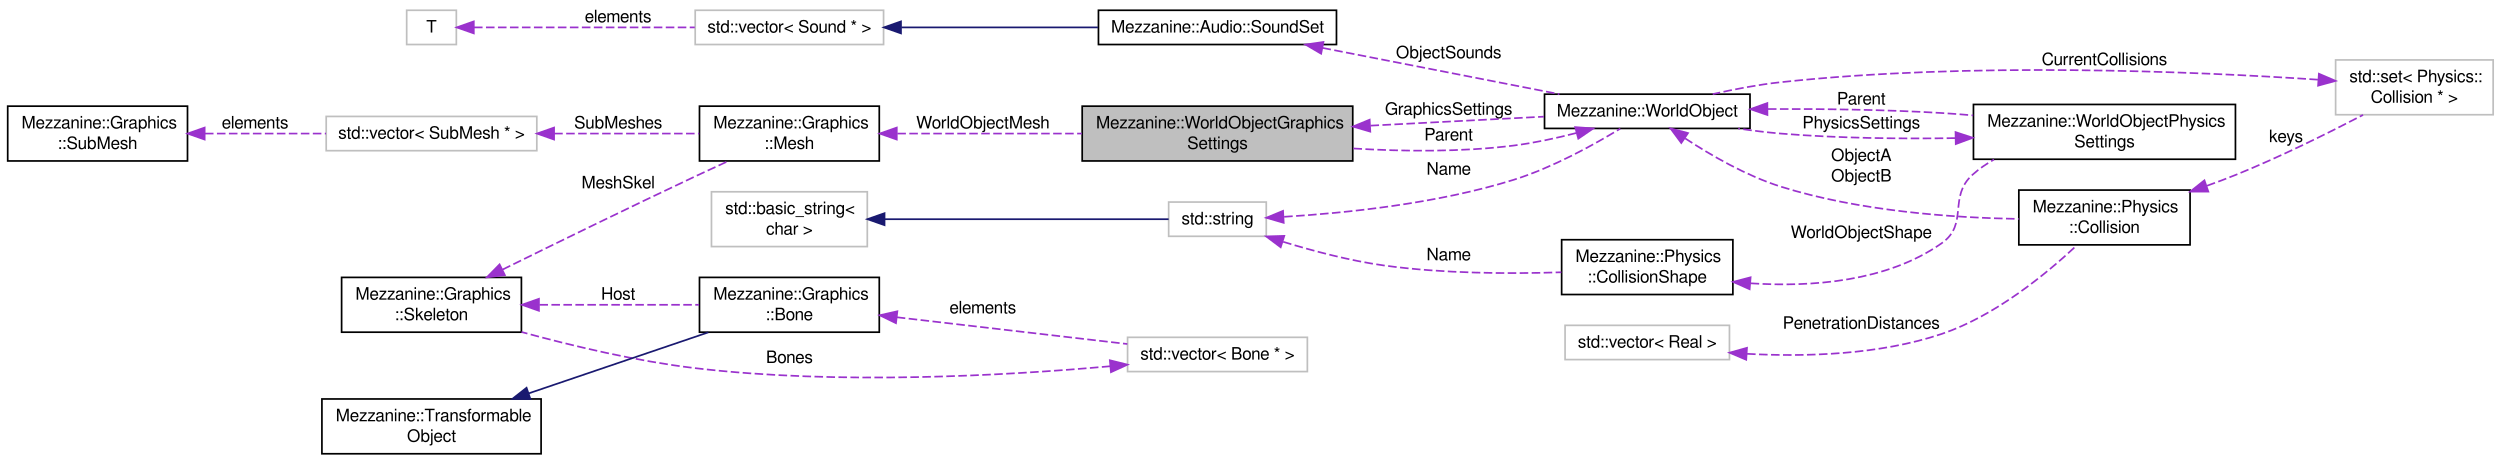
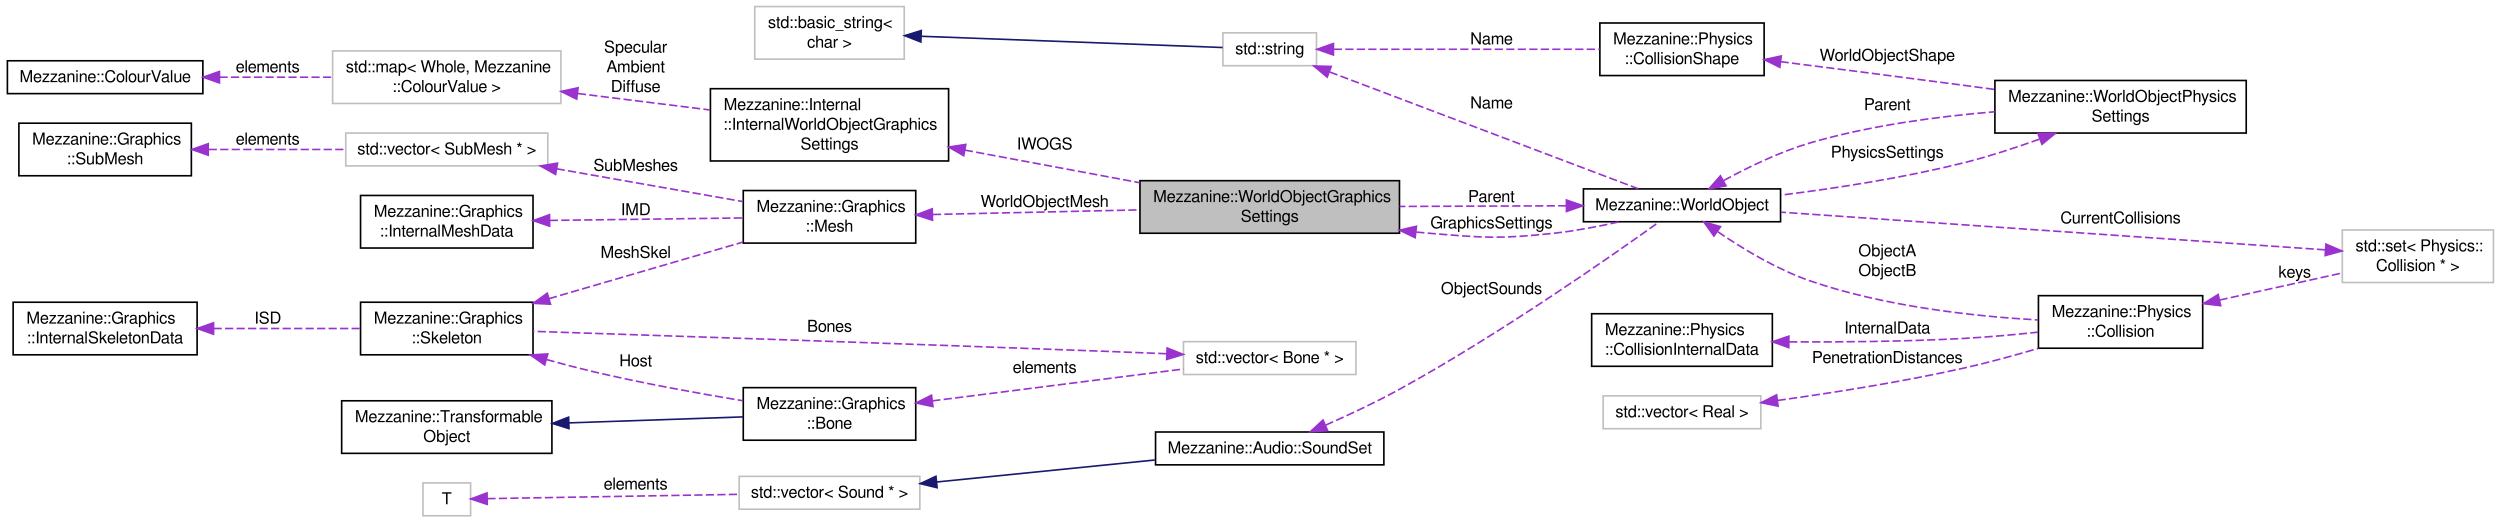
- <svg xmlns="http://www.w3.org/2000/svg" xmlns:xlink="http://www.w3.org/1999/xlink" width="1460pt" height="269pt" viewBox="0.00 0.00 1460.00 269.00">
-   <g id="graph1" class="graph" transform="scale(1 1) rotate(0) translate(4 265)">
+ <svg xmlns="http://www.w3.org/2000/svg" xmlns:xlink="http://www.w3.org/1999/xlink" width="1522pt" height="318pt" viewBox="0.00 0.00 1522.00 318.00">
+   <g id="graph1" class="graph" transform="scale(1 1) rotate(0) translate(4 314)">
    <g id="node1" class="node">
-       <polygon fill="#bfbfbf" stroke="black" points="628,-171 628,-203 786,-203 786,-171 628,-171" />
-       <text text-anchor="start" x="636" y="-190" font-family="FreeSans" font-size="10.00">Mezzanine::WorldObjectGraphics</text>
-       <text text-anchor="middle" x="707" y="-178" font-family="FreeSans" font-size="10.00">Settings</text>
+       <polygon fill="#bfbfbf" stroke="black" points="690,-172 690,-204 848,-204 848,-172 690,-172" />
+       <text text-anchor="start" x="698" y="-191" font-family="FreeSans" font-size="10.00">Mezzanine::WorldObjectGraphics</text>
+       <text text-anchor="middle" x="769" y="-179" font-family="FreeSans" font-size="10.00">Settings</text>
    </g>
    <g id="node2" class="node">
      <a xlink:href="classMezzanine_1_1WorldObject.xhtml" target="_top" xlink:title="This is the base class from which classes that are insertable into the physical world.">
-         <polygon fill="none" stroke="black" points="898,-190 898,-210 1018,-210 1018,-190 898,-190" />
-         <text text-anchor="middle" x="958" y="-197" font-family="FreeSans" font-size="10.00">Mezzanine::WorldObject</text>
-       </a>
-     </g>
-     <g id="edge30" class="edge">
-       <path fill="none" stroke="#9a32cd" stroke-dasharray="5,2" d="M796.363,-191.628C829.946,-193.368 867.303,-195.303 897.637,-196.874" />
-       <polygon fill="#9a32cd" stroke="#9a32cd" points="796.241,-188.117 786.073,-191.095 795.879,-195.108 796.241,-188.117" />
-       <text text-anchor="middle" x="842" y="-198" font-family="FreeSans" font-size="10.00"> GraphicsSettings</text>
+         <polygon fill="none" stroke="black" points="960,-179 960,-199 1080,-199 1080,-179 960,-179" />
+         <text text-anchor="middle" x="1020" y="-186" font-family="FreeSans" font-size="10.00">Mezzanine::WorldObject</text>
+       </a>
+     </g>
+     <g id="edge32" class="edge">
+       <path fill="none" stroke="#9a32cd" stroke-dasharray="5,2" d="M858.207,-172.719C860.83,-172.451 863.432,-172.21 866,-172 899.665,-169.242 908.416,-168.383 942,-172 955.091,-173.41 969.207,-176.115 981.785,-178.959" />
+       <polygon fill="#9a32cd" stroke="#9a32cd" points="857.552,-169.271 848.009,-173.873 858.339,-176.226 857.552,-169.271" />
+       <text text-anchor="middle" x="904" y="-175" font-family="FreeSans" font-size="10.00"> GraphicsSettings</text>
    </g>
    <g id="edge2" class="edge">
-       <path fill="none" stroke="#9a32cd" stroke-dasharray="5,2" d="M916.527,-187.311C904.829,-184.296 892.015,-181.516 880,-180 849.432,-176.143 815.608,-176.497 786.036,-178.308" />
-       <polygon fill="#9a32cd" stroke="#9a32cd" points="915.904,-190.768 926.471,-189.995 917.729,-184.01 915.904,-190.768" />
-       <text text-anchor="middle" x="842" y="-183" font-family="FreeSans" font-size="10.00"> Parent</text>
+       <path fill="none" stroke="#9a32cd" stroke-dasharray="5,2" d="M949.599,-188.72C918.014,-188.594 880.619,-188.445 848.073,-188.315" />
+       <polygon fill="#9a32cd" stroke="#9a32cd" points="949.623,-192.22 959.637,-188.76 949.651,-185.22 949.623,-192.22" />
+       <text text-anchor="middle" x="904" y="-191" font-family="FreeSans" font-size="10.00"> Parent</text>
    </g>
    <g id="node10" class="node">
      <a xlink:href="classMezzanine_1_1WorldObjectPhysicsSettings.xhtml" target="_top" xlink:title="This is a base helper class for configuring physics settings of a world object.">
-         <polygon fill="none" stroke="black" points="1148.5,-172 1148.5,-204 1301.5,-204 1301.5,-172 1148.5,-172" />
-         <text text-anchor="start" x="1156.5" y="-191" font-family="FreeSans" font-size="10.00">Mezzanine::WorldObjectPhysics</text>
-         <text text-anchor="middle" x="1225" y="-179" font-family="FreeSans" font-size="10.00">Settings</text>
+         <polygon fill="none" stroke="black" points="1210.5,-233 1210.5,-265 1363.5,-265 1363.5,-233 1210.5,-233" />
+         <text text-anchor="start" x="1218.5" y="-252" font-family="FreeSans" font-size="10.00">Mezzanine::WorldObjectPhysics</text>
+         <text text-anchor="middle" x="1287" y="-240" font-family="FreeSans" font-size="10.00">Settings</text>
      </a>
    </g>
    <g id="edge12" class="edge">
-       <path fill="none" stroke="#9a32cd" stroke-dasharray="5,2" d="M1028.47,-201.328C1059.62,-201.467 1096.66,-201.021 1130,-199 1135.97,-198.638 1142.13,-198.161 1148.33,-197.607" />
-       <polygon fill="#9a32cd" stroke="#9a32cd" points="1028.17,-197.826 1018.15,-201.26 1028.13,-204.826 1028.17,-197.826" />
-       <text text-anchor="middle" x="1083" y="-204" font-family="FreeSans" font-size="10.00"> Parent</text>
+       <path fill="none" stroke="#9a32cd" stroke-dasharray="5,2" d="M1045.42,-204.102C1060.25,-212.212 1079.62,-221.622 1098,-227 1134.14,-237.574 1175.58,-243.093 1210.42,-245.963" />
+       <polygon fill="#9a32cd" stroke="#9a32cd" points="1046.81,-200.87 1036.38,-199.016 1043.38,-206.97 1046.81,-200.87" />
+       <text text-anchor="middle" x="1145" y="-247" font-family="FreeSans" font-size="10.00"> Parent</text>
    </g>
    <g id="node22" class="node">
      <a xlink:href="classMezzanine_1_1Physics_1_1Collision.xhtml" target="_top" xlink:title="This is an event class used to track collsions in the physics world.">
-         <polygon fill="none" stroke="black" points="1175,-122 1175,-154 1275,-154 1275,-122 1175,-122" />
-         <text text-anchor="start" x="1183" y="-141" font-family="FreeSans" font-size="10.00">Mezzanine::Physics</text>
-         <text text-anchor="middle" x="1225" y="-129" font-family="FreeSans" font-size="10.00">::Collision</text>
+         <polygon fill="none" stroke="black" points="1237,-102 1237,-134 1337,-134 1337,-102 1237,-102" />
+         <text text-anchor="start" x="1245" y="-121" font-family="FreeSans" font-size="10.00">Mezzanine::Physics</text>
+         <text text-anchor="middle" x="1287" y="-109" font-family="FreeSans" font-size="10.00">::Collision</text>
      </a>
    </g>
    <g id="edge28" class="edge">
-       <path fill="none" stroke="#9a32cd" stroke-dasharray="5,2" d="M980.113,-184.195C995.131,-174.324 1015.85,-162.326 1036,-156 1081.6,-141.681 1136.18,-137.808 1174.93,-137.141" />
-       <polygon fill="#9a32cd" stroke="#9a32cd" points="977.868,-181.488 971.555,-189.996 981.796,-187.282 977.868,-181.488" />
-       <text text-anchor="middle" x="1083" y="-171" font-family="FreeSans" font-size="10.00"> ObjectA</text>
-       <text text-anchor="middle" x="1083" y="-159" font-family="FreeSans" font-size="10.00">ObjectB</text>
+       <path fill="none" stroke="#9a32cd" stroke-dasharray="5,2" d="M1041.81,-172.894C1056.84,-162.637 1077.69,-150.005 1098,-143 1143.37,-127.35 1197.98,-121.408 1236.8,-119.197" />
+       <polygon fill="#9a32cd" stroke="#9a32cd" points="1039.43,-170.288 1033.27,-178.902 1043.46,-176.015 1039.43,-170.288" />
+       <text text-anchor="middle" x="1145" y="-158" font-family="FreeSans" font-size="10.00"> ObjectA</text>
+       <text text-anchor="middle" x="1145" y="-146" font-family="FreeSans" font-size="10.00">ObjectB</text>
    </g>
    <g id="node4" class="node">
      <a xlink:href="classMezzanine_1_1Audio_1_1SoundSet.xhtml" target="_top" xlink:title="This is a vector that stores sounds.">
-         <polygon fill="none" stroke="black" points="637.5,-239 637.5,-259 776.5,-259 776.5,-239 637.5,-239" />
-         <text text-anchor="middle" x="707" y="-246" font-family="FreeSans" font-size="10.00">Mezzanine::Audio::SoundSet</text>
+         <polygon fill="none" stroke="black" points="699.5,-31 699.5,-51 838.5,-51 838.5,-31 699.5,-31" />
+         <text text-anchor="middle" x="769" y="-38" font-family="FreeSans" font-size="10.00">Mezzanine::Audio::SoundSet</text>
      </a>
    </g>
    <g id="edge4" class="edge">
-       <path fill="none" stroke="#9a32cd" stroke-dasharray="5,2" d="M768.332,-237.027C810.765,-228.743 866.588,-217.845 906.669,-210.021" />
-       <polygon fill="#9a32cd" stroke="#9a32cd" points="767.543,-233.615 758.399,-238.966 768.885,-240.485 767.543,-233.615" />
-       <text text-anchor="middle" x="842" y="-231" font-family="FreeSans" font-size="10.00"> ObjectSounds</text>
+       <path fill="none" stroke="#9a32cd" stroke-dasharray="5,2" d="M803.036,-55.175C817.18,-61.406 833.618,-69.098 848,-77 909.212,-110.63 977.517,-158.417 1006.17,-178.969" />
+       <polygon fill="#9a32cd" stroke="#9a32cd" points="804.231,-51.878 793.664,-51.109 801.445,-58.3 804.231,-51.878" />
+       <text text-anchor="middle" x="904" y="-135" font-family="FreeSans" font-size="10.00"> ObjectSounds</text>
    </g>
    <g id="node6" class="node">
      <a xlink:title="STL class.">
-         <polygon fill="none" stroke="#bfbfbf" points="402,-239 402,-259 512,-259 512,-239 402,-239" />
-         <text text-anchor="middle" x="457" y="-246" font-family="FreeSans" font-size="10.00">std::vector&lt; Sound * &gt;</text>
+         <polygon fill="none" stroke="#bfbfbf" points="446,-4 446,-24 556,-24 556,-4 446,-4" />
+         <text text-anchor="middle" x="501" y="-11" font-family="FreeSans" font-size="10.00">std::vector&lt; Sound * &gt;</text>
      </a>
    </g>
    <g id="edge6" class="edge">
-       <path fill="none" stroke="midnightblue" d="M522.368,-249C557.662,-249 601.24,-249 637.195,-249" />
-       <polygon fill="midnightblue" stroke="midnightblue" points="522.173,-245.5 512.173,-249 522.173,-252.5 522.173,-245.5" />
+       <path fill="none" stroke="midnightblue" d="M566.173,-20.566C606.394,-24.618 657.972,-29.814 699.05,-33.953" />
+       <polygon fill="midnightblue" stroke="midnightblue" points="566.505,-17.082 556.205,-19.562 565.804,-24.047 566.505,-17.082" />
    </g>
    <g id="node8" class="node">
-       <polygon fill="none" stroke="#bfbfbf" points="233.5,-239 233.5,-259 262.5,-259 262.5,-239 233.5,-239" />
-       <text text-anchor="middle" x="248" y="-246" font-family="FreeSans" font-size="10.00">T</text>
+       <polygon fill="none" stroke="#bfbfbf" points="253.5,-0 253.5,-20 282.5,-20 282.5,-0 253.5,-0" />
+       <text text-anchor="middle" x="268" y="-7" font-family="FreeSans" font-size="10.00">T</text>
    </g>
    <g id="edge8" class="edge">
-       <path fill="none" stroke="#9a32cd" stroke-dasharray="5,2" d="M272.813,-249C304.407,-249 359.913,-249 401.757,-249" />
-       <polygon fill="#9a32cd" stroke="#9a32cd" points="272.697,-245.5 262.696,-249 272.696,-252.5 272.697,-245.5" />
-       <text text-anchor="middle" x="357" y="-252" font-family="FreeSans" font-size="10.00"> elements</text>
+       <path fill="none" stroke="#9a32cd" stroke-dasharray="5,2" d="M292.719,-10.424C328.919,-11.046 397.312,-12.22 445.84,-13.053" />
+       <polygon fill="#9a32cd" stroke="#9a32cd" points="292.634,-6.922 282.575,-10.25 292.514,-13.921 292.634,-6.922" />
+       <text text-anchor="middle" x="383" y="-16" font-family="FreeSans" font-size="10.00"> elements</text>
    </g>
    <g id="edge10" class="edge">
-       <path fill="none" stroke="#9a32cd" stroke-dasharray="5,2" d="M1137.85,-184.345C1105.78,-183.841 1069.2,-184.253 1036,-187 1027.93,-187.668 1019.43,-188.719 1011.14,-189.94" />
-       <polygon fill="#9a32cd" stroke="#9a32cd" points="1138.03,-187.849 1148.1,-184.54 1138.17,-180.851 1138.03,-187.849" />
-       <text text-anchor="middle" x="1083" y="-190" font-family="FreeSans" font-size="10.00"> PhysicsSettings</text>
+       <path fill="none" stroke="#9a32cd" stroke-dasharray="5,2" d="M1237.55,-229.257C1223.05,-224.028 1207.04,-218.791 1192,-215 1155.39,-205.775 1113.53,-199.36 1080.27,-195.21" />
+       <polygon fill="#9a32cd" stroke="#9a32cd" points="1236.72,-232.683 1247.32,-232.858 1239.14,-226.115 1236.72,-232.683" />
+       <text text-anchor="middle" x="1145" y="-218" font-family="FreeSans" font-size="10.00"> PhysicsSettings</text>
    </g>
    <g id="node13" class="node">
      <a xlink:href="classMezzanine_1_1Physics_1_1CollisionShape.xhtml" target="_top" xlink:title="This is the base class for all collision shapes.">
-         <polygon fill="none" stroke="black" points="908,-93 908,-125 1008,-125 1008,-93 908,-93" />
-         <text text-anchor="start" x="916" y="-112" font-family="FreeSans" font-size="10.00">Mezzanine::Physics</text>
-         <text text-anchor="middle" x="958" y="-100" font-family="FreeSans" font-size="10.00">::CollisionShape</text>
+         <polygon fill="none" stroke="black" points="970,-268 970,-300 1070,-300 1070,-268 970,-268" />
+         <text text-anchor="start" x="978" y="-287" font-family="FreeSans" font-size="10.00">Mezzanine::Physics</text>
+         <text text-anchor="middle" x="1020" y="-275" font-family="FreeSans" font-size="10.00">::CollisionShape</text>
      </a>
    </g>
    <g id="edge14" class="edge">
-       <path fill="none" stroke="#9a32cd" stroke-dasharray="5,2" d="M1018.36,-99.546C1053.91,-97.253 1098.03,-100.437 1130,-123 1145.93,-134.241 1133.49,-149.986 1148,-163 1151.77,-166.378 1156,-169.3 1160.49,-171.828" />
-       <polygon fill="#9a32cd" stroke="#9a32cd" points="1017.79,-96.081 1008.11,-100.372 1018.35,-103.058 1017.79,-96.081" />
-       <text text-anchor="middle" x="1083" y="-126" font-family="FreeSans" font-size="10.00"> WorldObjectShape</text>
+       <path fill="none" stroke="#9a32cd" stroke-dasharray="5,2" d="M1080.03,-276.453C1113.07,-272.266 1154.81,-266.923 1192,-262 1197.94,-261.214 1204.09,-260.391 1210.27,-259.559" />
+       <polygon fill="#9a32cd" stroke="#9a32cd" points="1079.55,-272.986 1070.07,-277.714 1080.43,-279.931 1079.55,-272.986" />
+       <text text-anchor="middle" x="1145" y="-277" font-family="FreeSans" font-size="10.00"> WorldObjectShape</text>
    </g>
    <g id="node15" class="node">
      <a xlink:title="STL class.">
-         <polygon fill="none" stroke="#bfbfbf" points="678.5,-127 678.5,-147 735.5,-147 735.5,-127 678.5,-127" />
-         <text text-anchor="middle" x="707" y="-134" font-family="FreeSans" font-size="10.00">std::string</text>
+         <polygon fill="none" stroke="#bfbfbf" points="740.5,-274 740.5,-294 797.5,-294 797.5,-274 740.5,-274" />
+         <text text-anchor="middle" x="769" y="-281" font-family="FreeSans" font-size="10.00">std::string</text>
      </a>
    </g>
    <g id="edge20" class="edge">
-       <path fill="none" stroke="#9a32cd" stroke-dasharray="5,2" d="M745.94,-138.392C781.548,-140.545 835.316,-146.03 880,-160 902.804,-167.13 926.975,-180.559 942.258,-189.879" />
-       <polygon fill="#9a32cd" stroke="#9a32cd" points="745.678,-134.872 735.502,-137.824 745.298,-141.862 745.678,-134.872" />
-       <text text-anchor="middle" x="842" y="-163" font-family="FreeSans" font-size="10.00"> Name</text>
+       <path fill="none" stroke="#9a32cd" stroke-dasharray="5,2" d="M805.511,-270.181C856.589,-250.849 948.173,-216.186 993.332,-199.094" />
+       <polygon fill="#9a32cd" stroke="#9a32cd" points="803.975,-267.02 795.861,-273.833 806.453,-273.567 803.975,-267.02" />
+       <text text-anchor="middle" x="904" y="-248" font-family="FreeSans" font-size="10.00"> Name</text>
    </g>
    <g id="edge16" class="edge">
-       <path fill="none" stroke="#9a32cd" stroke-dasharray="5,2" d="M745.354,-123.798C762.988,-118.386 784.319,-112.753 804,-110 838.423,-105.185 877.597,-105.002 907.821,-105.989" />
-       <polygon fill="#9a32cd" stroke="#9a32cd" points="743.917,-120.581 735.439,-126.935 746.029,-127.255 743.917,-120.581" />
-       <text text-anchor="middle" x="842" y="-113" font-family="FreeSans" font-size="10.00"> Name</text>
+       <path fill="none" stroke="#9a32cd" stroke-dasharray="5,2" d="M807.995,-284C851.59,-284 922.307,-284 969.951,-284" />
+       <polygon fill="#9a32cd" stroke="#9a32cd" points="807.793,-280.5 797.793,-284 807.793,-287.5 807.793,-280.5" />
+       <text text-anchor="middle" x="904" y="-287" font-family="FreeSans" font-size="10.00"> Name</text>
    </g>
    <g id="node17" class="node">
      <a xlink:title="STL class.">
-         <polygon fill="none" stroke="#bfbfbf" points="411.5,-121 411.5,-153 502.5,-153 502.5,-121 411.5,-121" />
-         <text text-anchor="start" x="419.5" y="-140" font-family="FreeSans" font-size="10.00">std::basic_string&lt;</text>
-         <text text-anchor="middle" x="457" y="-128" font-family="FreeSans" font-size="10.00"> char &gt;</text>
+         <polygon fill="none" stroke="#bfbfbf" points="455.5,-278 455.5,-310 546.5,-310 546.5,-278 455.5,-278" />
+         <text text-anchor="start" x="463.5" y="-297" font-family="FreeSans" font-size="10.00">std::basic_string&lt;</text>
+         <text text-anchor="middle" x="501" y="-285" font-family="FreeSans" font-size="10.00"> char &gt;</text>
      </a>
    </g>
    <g id="edge18" class="edge">
-       <path fill="none" stroke="midnightblue" d="M512.836,-137C564.199,-137 638.298,-137 678.48,-137" />
-       <polygon fill="midnightblue" stroke="midnightblue" points="512.563,-133.5 502.563,-137 512.563,-140.5 512.563,-133.5" />
+       <path fill="none" stroke="midnightblue" d="M556.873,-291.915C612.829,-289.827 696.716,-286.697 740.34,-285.069" />
+       <polygon fill="midnightblue" stroke="midnightblue" points="556.629,-288.422 546.766,-292.292 556.89,-295.417 556.629,-288.422" />
    </g>
    <g id="node20" class="node">
-       <polygon fill="none" stroke="#bfbfbf" points="1360,-198 1360,-230 1452,-230 1452,-198 1360,-198" />
-       <text text-anchor="start" x="1368" y="-217" font-family="FreeSans" font-size="10.00">std::set&lt; Physics::</text>
-       <text text-anchor="middle" x="1406" y="-205" font-family="FreeSans" font-size="10.00">Collision * &gt;</text>
+       <polygon fill="none" stroke="#bfbfbf" points="1422,-142 1422,-174 1514,-174 1514,-142 1422,-142" />
+       <text text-anchor="start" x="1430" y="-161" font-family="FreeSans" font-size="10.00">std::set&lt; Physics::</text>
+       <text text-anchor="middle" x="1468" y="-149" font-family="FreeSans" font-size="10.00">Collision * &gt;</text>
    </g>
    <g id="edge22" class="edge">
-       <path fill="none" stroke="#9a32cd" stroke-dasharray="5,2" d="M1349.67,-218.475C1276.97,-223.332 1146.64,-228.917 1036,-217 1022.91,-215.59 1008.79,-212.885 996.215,-210.041" />
-       <polygon fill="#9a32cd" stroke="#9a32cd" points="1350.24,-221.945 1359.97,-217.766 1349.76,-214.961 1350.24,-221.945" />
-       <text text-anchor="middle" x="1225" y="-227" font-family="FreeSans" font-size="10.00"> CurrentCollisions</text>
+       <path fill="none" stroke="#9a32cd" stroke-dasharray="5,2" d="M1411.57,-161.905C1326.84,-167.768 1167.43,-178.798 1080.42,-184.819" />
+       <polygon fill="#9a32cd" stroke="#9a32cd" points="1412.04,-165.381 1421.77,-161.199 1411.56,-158.397 1412.04,-165.381" />
+       <text text-anchor="middle" x="1287" y="-178" font-family="FreeSans" font-size="10.00"> CurrentCollisions</text>
    </g>
    <g id="edge24" class="edge">
-       <path fill="none" stroke="#9a32cd" stroke-dasharray="5,2" d="M1284.88,-156.514C1290.7,-158.592 1296.49,-160.769 1302,-163 1327.53,-173.345 1355.52,-187.224 1376.03,-197.891" />
-       <polygon fill="#9a32cd" stroke="#9a32cd" points="1285.67,-153.085 1275.08,-153.116 1283.38,-159.699 1285.67,-153.085" />
-       <text text-anchor="middle" x="1331" y="-182" font-family="FreeSans" font-size="10.00"> keys</text>
+       <path fill="none" stroke="#9a32cd" stroke-dasharray="5,2" d="M1347.26,-131.318C1371.59,-136.693 1399.2,-142.796 1421.88,-147.807" />
+       <polygon fill="#9a32cd" stroke="#9a32cd" points="1347.94,-127.883 1337.42,-129.142 1346.43,-134.718 1347.94,-127.883" />
+       <text text-anchor="middle" x="1393" y="-145" font-family="FreeSans" font-size="10.00"> keys</text>
    </g>
    <g id="node24" class="node">
-       <polygon fill="none" stroke="#bfbfbf" points="910,-55 910,-75 1006,-75 1006,-55 910,-55" />
-       <text text-anchor="middle" x="958" y="-62" font-family="FreeSans" font-size="10.00">std::vector&lt; Real &gt;</text>
+       <polygon fill="none" stroke="#bfbfbf" points="972,-53 972,-73 1068,-73 1068,-53 972,-53" />
+       <text text-anchor="middle" x="1020" y="-60" font-family="FreeSans" font-size="10.00">std::vector&lt; Real &gt;</text>
    </g>
    <g id="edge26" class="edge">
-       <path fill="none" stroke="#9a32cd" stroke-dasharray="5,2" d="M1016.28,-58.368C1050.3,-56.522 1093.57,-57.719 1130,-70 1161.33,-80.561 1191.28,-105.241 1208.9,-121.779" />
-       <polygon fill="#9a32cd" stroke="#9a32cd" points="1015.79,-54.892 1006.03,-59.03 1016.24,-61.878 1015.79,-54.892" />
-       <text text-anchor="middle" x="1083" y="-73" font-family="FreeSans" font-size="10.00"> PenetrationDistances</text>
-     </g>
-     <g id="node28" class="node">
+       <path fill="none" stroke="#9a32cd" stroke-dasharray="5,2" d="M1078.22,-70.208C1111.7,-74.834 1154.45,-81.557 1192,-90 1206.76,-93.319 1222.6,-97.665 1237.03,-101.94" />
+       <polygon fill="#9a32cd" stroke="#9a32cd" points="1078.52,-66.716 1068.14,-68.84 1077.58,-73.653 1078.52,-66.716" />
+       <text text-anchor="middle" x="1145" y="-93" font-family="FreeSans" font-size="10.00"> PenetrationDistances</text>
+     </g>
+     <g id="node27" class="node">
+       <a xlink:href="structMezzanine_1_1Physics_1_1CollisionInternalData.xhtml" target="_top" xlink:title="Used to insulate the interface from the implementation details for bullet.">
+         <polygon fill="none" stroke="black" points="965,-91 965,-123 1075,-123 1075,-91 965,-91" />
+         <text text-anchor="start" x="973" y="-110" font-family="FreeSans" font-size="10.00">Mezzanine::Physics</text>
+         <text text-anchor="middle" x="1020" y="-98" font-family="FreeSans" font-size="10.00">::CollisionInternalData</text>
+       </a>
+     </g>
+     <g id="edge30" class="edge">
+       <path fill="none" stroke="#9a32cd" stroke-dasharray="5,2" d="M1085.22,-105.86C1117.39,-105.685 1156.76,-106.047 1192,-108 1206.57,-108.807 1222.35,-110.241 1236.79,-111.776" />
+       <polygon fill="#9a32cd" stroke="#9a32cd" points="1085.01,-102.361 1075.04,-105.935 1085.07,-109.361 1085.01,-102.361" />
+       <text text-anchor="middle" x="1145" y="-111" font-family="FreeSans" font-size="10.00"> InternalData</text>
+     </g>
+     <g id="node30" class="node">
      <a xlink:href="classMezzanine_1_1Graphics_1_1Mesh.xhtml" target="_top" xlink:title="This class is used to check and modify the properties of a graphics mesh.">
-         <polygon fill="none" stroke="black" points="404.5,-171 404.5,-203 509.5,-203 509.5,-171 404.5,-171" />
-         <text text-anchor="start" x="412.5" y="-190" font-family="FreeSans" font-size="10.00">Mezzanine::Graphics</text>
-         <text text-anchor="middle" x="457" y="-178" font-family="FreeSans" font-size="10.00">::Mesh</text>
-       </a>
-     </g>
-     <g id="edge32" class="edge">
-       <path fill="none" stroke="#9a32cd" stroke-dasharray="5,2" d="M520.043,-187C552.727,-187 592.977,-187 627.748,-187" />
-       <polygon fill="#9a32cd" stroke="#9a32cd" points="519.713,-183.5 509.713,-187 519.713,-190.5 519.713,-183.5" />
-       <text text-anchor="middle" x="570" y="-190" font-family="FreeSans" font-size="10.00"> WorldObjectMesh</text>
-     </g>
-     <g id="node30" class="node">
+         <polygon fill="none" stroke="black" points="448.5,-166 448.5,-198 553.5,-198 553.5,-166 448.5,-166" />
+         <text text-anchor="start" x="456.5" y="-185" font-family="FreeSans" font-size="10.00">Mezzanine::Graphics</text>
+         <text text-anchor="middle" x="501" y="-173" font-family="FreeSans" font-size="10.00">::Mesh</text>
+       </a>
+     </g>
+     <g id="edge34" class="edge">
+       <path fill="none" stroke="#9a32cd" stroke-dasharray="5,2" d="M563.94,-183.409C601.539,-184.251 649.641,-185.328 689.807,-186.227" />
+       <polygon fill="#9a32cd" stroke="#9a32cd" points="563.704,-179.903 553.628,-183.178 563.548,-186.901 563.704,-179.903" />
+       <text text-anchor="middle" x="632" y="-188" font-family="FreeSans" font-size="10.00"> WorldObjectMesh</text>
+     </g>
+     <g id="node32" class="node">
+       <a xlink:href="classMezzanine_1_1Graphics_1_1InternalMeshData.xhtml" target="_top" xlink:title="This class is used to store the internal structures needed by the Mesh class.">
+         <polygon fill="none" stroke="black" points="215.5,-163 215.5,-195 320.5,-195 320.5,-163 215.5,-163" />
+         <text text-anchor="start" x="223.5" y="-182" font-family="FreeSans" font-size="10.00">Mezzanine::Graphics</text>
+         <text text-anchor="middle" x="268" y="-170" font-family="FreeSans" font-size="10.00">::InternalMeshData</text>
+       </a>
+     </g>
+     <g id="edge36" class="edge">
+       <path fill="none" stroke="#9a32cd" stroke-dasharray="5,2" d="M330.684,-179.807C367.426,-180.28 413.321,-180.871 448.208,-181.32" />
+       <polygon fill="#9a32cd" stroke="#9a32cd" points="330.625,-176.306 320.58,-179.677 330.534,-183.306 330.625,-176.306" />
+       <text text-anchor="middle" x="383" y="-183" font-family="FreeSans" font-size="10.00"> IMD</text>
+     </g>
+     <g id="node34" class="node">
      <a xlink:href="classMezzanine_1_1Graphics_1_1Skeleton.xhtml" target="_top" xlink:title="This class encapsulates the Skeletal animation functionality of a Mesh.">
-         <polygon fill="none" stroke="black" points="195.5,-71 195.5,-103 300.5,-103 300.5,-71 195.5,-71" />
-         <text text-anchor="start" x="203.5" y="-90" font-family="FreeSans" font-size="10.00">Mezzanine::Graphics</text>
-         <text text-anchor="middle" x="248" y="-78" font-family="FreeSans" font-size="10.00">::Skeleton</text>
-       </a>
-     </g>
-     <g id="edge34" class="edge">
-       <path fill="none" stroke="#9a32cd" stroke-dasharray="5,2" d="M289.504,-107.583C320.418,-122.824 363.717,-143.981 402,-162 408.169,-164.903 414.75,-167.944 421.138,-170.865" />
-       <polygon fill="#9a32cd" stroke="#9a32cd" points="290.843,-104.341 280.327,-103.053 287.745,-110.618 290.843,-104.341" />
-       <text text-anchor="middle" x="357" y="-155" font-family="FreeSans" font-size="10.00"> MeshSkel</text>
-     </g>
-     <g id="node34" class="node">
+         <polygon fill="none" stroke="black" points="215.5,-98 215.5,-130 320.5,-130 320.5,-98 215.5,-98" />
+         <text text-anchor="start" x="223.5" y="-117" font-family="FreeSans" font-size="10.00">Mezzanine::Graphics</text>
+         <text text-anchor="middle" x="268" y="-105" font-family="FreeSans" font-size="10.00">::Skeleton</text>
+       </a>
+     </g>
+     <g id="edge38" class="edge">
+       <path fill="none" stroke="#9a32cd" stroke-dasharray="5,2" d="M330.213,-132.157C367.034,-142.902 413.172,-156.368 448.208,-166.593" />
+       <polygon fill="#9a32cd" stroke="#9a32cd" points="331.16,-128.787 320.58,-129.345 329.199,-135.507 331.16,-128.787" />
+       <text text-anchor="middle" x="383" y="-157" font-family="FreeSans" font-size="10.00"> MeshSkel</text>
+     </g>
+     <g id="node38" class="node">
      <a xlink:href="classMezzanine_1_1Graphics_1_1Bone.xhtml" target="_top" xlink:title="This class encapsulates the bones contained in a skeleton used for animation.">
-         <polygon fill="none" stroke="black" points="404.5,-71 404.5,-103 509.5,-103 509.5,-71 404.5,-71" />
-         <text text-anchor="start" x="412.5" y="-90" font-family="FreeSans" font-size="10.00">Mezzanine::Graphics</text>
-         <text text-anchor="middle" x="457" y="-78" font-family="FreeSans" font-size="10.00">::Bone</text>
-       </a>
+         <polygon fill="none" stroke="black" points="448.5,-46 448.5,-78 553.5,-78 553.5,-46 448.5,-46" />
+         <text text-anchor="start" x="456.5" y="-65" font-family="FreeSans" font-size="10.00">Mezzanine::Graphics</text>
+         <text text-anchor="middle" x="501" y="-53" font-family="FreeSans" font-size="10.00">::Bone</text>
+       </a>
+     </g>
+     <g id="edge46" class="edge">
+       <path fill="none" stroke="#9a32cd" stroke-dasharray="5,2" d="M328.702,-95.121C337.808,-92.564 347.12,-90.101 356,-88 386.363,-80.815 420.718,-74.574 448.363,-70.008" />
+       <polygon fill="#9a32cd" stroke="#9a32cd" points="327.581,-91.801 318.932,-97.92 329.509,-98.531 327.581,-91.801" />
+       <text text-anchor="middle" x="383" y="-91" font-family="FreeSans" font-size="10.00"> Host</text>
+     </g>
+     <g id="node36" class="node">
+       <polygon fill="none" stroke="#bfbfbf" points="716.5,-86 716.5,-106 821.5,-106 821.5,-86 716.5,-86" />
+       <text text-anchor="middle" x="769" y="-93" font-family="FreeSans" font-size="10.00">std::vector&lt; Bone * &gt;</text>
+     </g>
+     <g id="edge40" class="edge">
+       <path fill="none" stroke="#9a32cd" stroke-dasharray="5,2" d="M706.107,-98.654C694.754,-99.116 683.025,-99.582 672,-100 545.94,-104.783 397.729,-109.752 320.622,-112.287" />
+       <polygon fill="#9a32cd" stroke="#9a32cd" points="706.547,-102.139 716.395,-98.232 706.26,-95.145 706.547,-102.139" />
+       <text text-anchor="middle" x="501" y="-112" font-family="FreeSans" font-size="10.00"> Bones</text>
    </g>
    <g id="edge42" class="edge">
-       <path fill="none" stroke="#9a32cd" stroke-dasharray="5,2" d="M311.028,-87C340.802,-87 375.939,-87 404.277,-87" />
-       <polygon fill="#9a32cd" stroke="#9a32cd" points="310.74,-83.5 300.74,-87 310.739,-90.5 310.74,-83.5" />
-       <text text-anchor="middle" x="357" y="-90" font-family="FreeSans" font-size="10.00"> Host</text>
-     </g>
-     <g id="node32" class="node">
-       <polygon fill="none" stroke="#bfbfbf" points="654.5,-48 654.5,-68 759.5,-68 759.5,-48 654.5,-48" />
-       <text text-anchor="middle" x="707" y="-55" font-family="FreeSans" font-size="10.00">std::vector&lt; Bone * &gt;</text>
-     </g>
-     <g id="edge36" class="edge">
-       <path fill="none" stroke="#9a32cd" stroke-dasharray="5,2" d="M644.452,-51.123C582.629,-45.556 485.462,-40.114 402,-50 367.731,-54.059 330.051,-63.031 300.54,-71.122" />
-       <polygon fill="#9a32cd" stroke="#9a32cd" points="644.159,-54.611 654.44,-52.051 644.806,-47.641 644.159,-54.611" />
-       <text text-anchor="middle" x="457" y="-53" font-family="FreeSans" font-size="10.00"> Bones</text>
-     </g>
-     <g id="edge38" class="edge">
-       <path fill="none" stroke="#9a32cd" stroke-dasharray="5,2" d="M519.717,-79.725C561.237,-74.909 615.071,-68.664 654.359,-64.106" />
-       <polygon fill="#9a32cd" stroke="#9a32cd" points="519.243,-76.256 509.713,-80.885 520.05,-83.21 519.243,-76.256" />
-       <text text-anchor="middle" x="570" y="-82" font-family="FreeSans" font-size="10.00"> elements</text>
-     </g>
-     <g id="node36" class="node">
+       <path fill="none" stroke="#9a32cd" stroke-dasharray="5,2" d="M563.577,-69.939C610.023,-75.831 672.643,-83.776 716.492,-89.338" />
+       <polygon fill="#9a32cd" stroke="#9a32cd" points="563.989,-66.463 553.628,-68.677 563.108,-73.408 563.989,-66.463" />
+       <text text-anchor="middle" x="632" y="-87" font-family="FreeSans" font-size="10.00"> elements</text>
+     </g>
+     <g id="node40" class="node">
      <a xlink:href="classMezzanine_1_1TransformableObject.xhtml" target="_top" xlink:title="This is an interface for all 3D objects that can have their full transforms manipulated.">
-         <polygon fill="none" stroke="black" points="184,-0 184,-32 312,-32 312,-0 184,-0" />
-         <text text-anchor="start" x="192" y="-19" font-family="FreeSans" font-size="10.00">Mezzanine::Transformable</text>
-         <text text-anchor="middle" x="248" y="-7" font-family="FreeSans" font-size="10.00">Object</text>
-       </a>
-     </g>
-     <g id="edge40" class="edge">
-       <path fill="none" stroke="midnightblue" d="M304.65,-35.245C337.536,-46.417 378.486,-60.328 409.646,-70.913" />
-       <polygon fill="midnightblue" stroke="midnightblue" points="305.759,-31.925 295.164,-32.022 303.507,-38.553 305.759,-31.925" />
-     </g>
-     <g id="node39" class="node">
-       <polygon fill="none" stroke="#bfbfbf" points="186.5,-177 186.5,-197 309.5,-197 309.5,-177 186.5,-177" />
-       <text text-anchor="middle" x="248" y="-184" font-family="FreeSans" font-size="10.00">std::vector&lt; SubMesh * &gt;</text>
+         <polygon fill="none" stroke="black" points="204,-38 204,-70 332,-70 332,-38 204,-38" />
+         <text text-anchor="start" x="212" y="-57" font-family="FreeSans" font-size="10.00">Mezzanine::Transformable</text>
+         <text text-anchor="middle" x="268" y="-45" font-family="FreeSans" font-size="10.00">Object</text>
+       </a>
    </g>
    <g id="edge44" class="edge">
-       <path fill="none" stroke="#9a32cd" stroke-dasharray="5,2" d="M319.644,-187C347.438,-187 378.684,-187 404.345,-187" />
-       <polygon fill="#9a32cd" stroke="#9a32cd" points="319.577,-183.5 309.576,-187 319.576,-190.5 319.577,-183.5" />
-       <text text-anchor="middle" x="357" y="-190" font-family="FreeSans" font-size="10.00"> SubMeshes</text>
-     </g>
-     <g id="node41" class="node">
+       <path fill="none" stroke="midnightblue" d="M342.319,-56.552C376.811,-57.736 417.007,-59.116 448.312,-60.191" />
+       <polygon fill="midnightblue" stroke="midnightblue" points="342.399,-53.053 332.285,-56.207 342.159,-60.048 342.399,-53.053" />
+     </g>
+     <g id="node43" class="node">
+       <a xlink:href="classMezzanine_1_1Graphics_1_1InternalSkeletonData.xhtml" target="_top" xlink:title="This class is used to store the internal structures needed by the Skeleton class.">
+         <polygon fill="none" stroke="black" points="4,-98 4,-130 116,-130 116,-98 4,-98" />
+         <text text-anchor="start" x="12" y="-117" font-family="FreeSans" font-size="10.00">Mezzanine::Graphics</text>
+         <text text-anchor="middle" x="60" y="-105" font-family="FreeSans" font-size="10.00">::InternalSkeletonData</text>
+       </a>
+     </g>
+     <g id="edge48" class="edge">
+       <path fill="none" stroke="#9a32cd" stroke-dasharray="5,2" d="M126.022,-114C154.903,-114 188.312,-114 215.464,-114" />
+       <polygon fill="#9a32cd" stroke="#9a32cd" points="126.014,-110.5 116.014,-114 126.014,-117.5 126.014,-110.5" />
+       <text text-anchor="middle" x="159" y="-117" font-family="FreeSans" font-size="10.00"> ISD</text>
+     </g>
+     <g id="node45" class="node">
+       <polygon fill="none" stroke="#bfbfbf" points="206.5,-213 206.5,-233 329.5,-233 329.5,-213 206.5,-213" />
+       <text text-anchor="middle" x="268" y="-220" font-family="FreeSans" font-size="10.00">std::vector&lt; SubMesh * &gt;</text>
+     </g>
+     <g id="edge50" class="edge">
+       <path fill="none" stroke="#9a32cd" stroke-dasharray="5,2" d="M334.924,-211.224C370.899,-204.893 414.626,-197.199 448.18,-191.295" />
+       <polygon fill="#9a32cd" stroke="#9a32cd" points="334.24,-207.79 324.998,-212.97 335.453,-214.684 334.24,-207.79" />
+       <text text-anchor="middle" x="383" y="-210" font-family="FreeSans" font-size="10.00"> SubMeshes</text>
+     </g>
+     <g id="node47" class="node">
      <a xlink:href="classMezzanine_1_1Graphics_1_1SubMesh.xhtml" target="_top" xlink:title="This class represents a sub-section of an overall mesh.">
-         <polygon fill="none" stroke="black" points="0.5,-171 0.5,-203 105.5,-203 105.5,-171 0.5,-171" />
-         <text text-anchor="start" x="8.5" y="-190" font-family="FreeSans" font-size="10.00">Mezzanine::Graphics</text>
-         <text text-anchor="middle" x="53" y="-178" font-family="FreeSans" font-size="10.00">::SubMesh</text>
-       </a>
-     </g>
-     <g id="edge46" class="edge">
-       <path fill="none" stroke="#9a32cd" stroke-dasharray="5,2" d="M115.691,-187C138.33,-187 163.851,-187 186.396,-187" />
-       <polygon fill="#9a32cd" stroke="#9a32cd" points="115.513,-183.5 105.513,-187 115.513,-190.5 115.513,-183.5" />
-       <text text-anchor="middle" x="145" y="-190" font-family="FreeSans" font-size="10.00"> elements</text>
+         <polygon fill="none" stroke="black" points="7.5,-207 7.5,-239 112.5,-239 112.5,-207 7.5,-207" />
+         <text text-anchor="start" x="15.5" y="-226" font-family="FreeSans" font-size="10.00">Mezzanine::Graphics</text>
+         <text text-anchor="middle" x="60" y="-214" font-family="FreeSans" font-size="10.00">::SubMesh</text>
+       </a>
+     </g>
+     <g id="edge52" class="edge">
+       <path fill="none" stroke="#9a32cd" stroke-dasharray="5,2" d="M123.047,-223C149.496,-223 180.151,-223 206.439,-223" />
+       <polygon fill="#9a32cd" stroke="#9a32cd" points="122.756,-219.5 112.756,-223 122.756,-226.5 122.756,-219.5" />
+       <text text-anchor="middle" x="159" y="-226" font-family="FreeSans" font-size="10.00"> elements</text>
+     </g>
+     <g id="node49" class="node">
+       <a xlink:href="classMezzanine_1_1Internal_1_1InternalWorldObjectGraphicsSettings.xhtml" target="_top" xlink:title="Used to store internal data about an world objects.">
+         <polygon fill="none" stroke="black" points="428.5,-216 428.5,-260 573.5,-260 573.5,-216 428.5,-216" />
+         <text text-anchor="start" x="436.5" y="-247" font-family="FreeSans" font-size="10.00">Mezzanine::Internal</text>
+         <text text-anchor="start" x="436.5" y="-235" font-family="FreeSans" font-size="10.00">::InternalWorldObjectGraphics</text>
+         <text text-anchor="middle" x="501" y="-223" font-family="FreeSans" font-size="10.00">Settings</text>
+       </a>
+     </g>
+     <g id="edge54" class="edge">
+       <path fill="none" stroke="#9a32cd" stroke-dasharray="5,2" d="M583.39,-222.629C617.253,-216.311 656.305,-209.025 689.826,-202.771" />
+       <polygon fill="#9a32cd" stroke="#9a32cd" points="582.713,-219.195 573.525,-224.469 583.997,-226.076 582.713,-219.195" />
+       <text text-anchor="middle" x="632" y="-223" font-family="FreeSans" font-size="10.00"> IWOGS</text>
+     </g>
+     <g id="node51" class="node">
+       <polygon fill="none" stroke="#bfbfbf" points="198.5,-251 198.5,-283 337.5,-283 337.5,-251 198.5,-251" />
+       <text text-anchor="start" x="206.5" y="-270" font-family="FreeSans" font-size="10.00">std::map&lt; Whole, Mezzanine</text>
+       <text text-anchor="middle" x="268" y="-258" font-family="FreeSans" font-size="10.00">::ColourValue &gt;</text>
+     </g>
+     <g id="edge56" class="edge">
+       <path fill="none" stroke="#9a32cd" stroke-dasharray="5,2" d="M347.806,-257.067C373.85,-253.826 402.619,-250.245 428.127,-247.07" />
+       <polygon fill="#9a32cd" stroke="#9a32cd" points="347.083,-253.63 337.592,-258.338 347.948,-260.576 347.083,-253.63" />
+       <text text-anchor="middle" x="383" y="-282" font-family="FreeSans" font-size="10.00"> Specular</text>
+       <text text-anchor="middle" x="383" y="-270" font-family="FreeSans" font-size="10.00">Ambient</text>
+       <text text-anchor="middle" x="383" y="-258" font-family="FreeSans" font-size="10.00">Diffuse</text>
+     </g>
+     <g id="node53" class="node">
+       <a xlink:href="classMezzanine_1_1ColourValue.xhtml" target="_top" xlink:title="This is a simple class for holding 4 reals representing the colour any give object or lightsource can...">
+         <polygon fill="none" stroke="black" points="0.5,-257 0.5,-277 119.5,-277 119.5,-257 0.5,-257" />
+         <text text-anchor="middle" x="60" y="-264" font-family="FreeSans" font-size="10.00">Mezzanine::ColourValue</text>
+       </a>
+     </g>
+     <g id="edge58" class="edge">
+       <path fill="none" stroke="#9a32cd" stroke-dasharray="5,2" d="M129.609,-267C151.78,-267 176.301,-267 198.467,-267" />
+       <polygon fill="#9a32cd" stroke="#9a32cd" points="129.604,-263.5 119.604,-267 129.604,-270.5 129.604,-263.5" />
+       <text text-anchor="middle" x="159" y="-270" font-family="FreeSans" font-size="10.00"> elements</text>
    </g>
  </g>
</svg>
